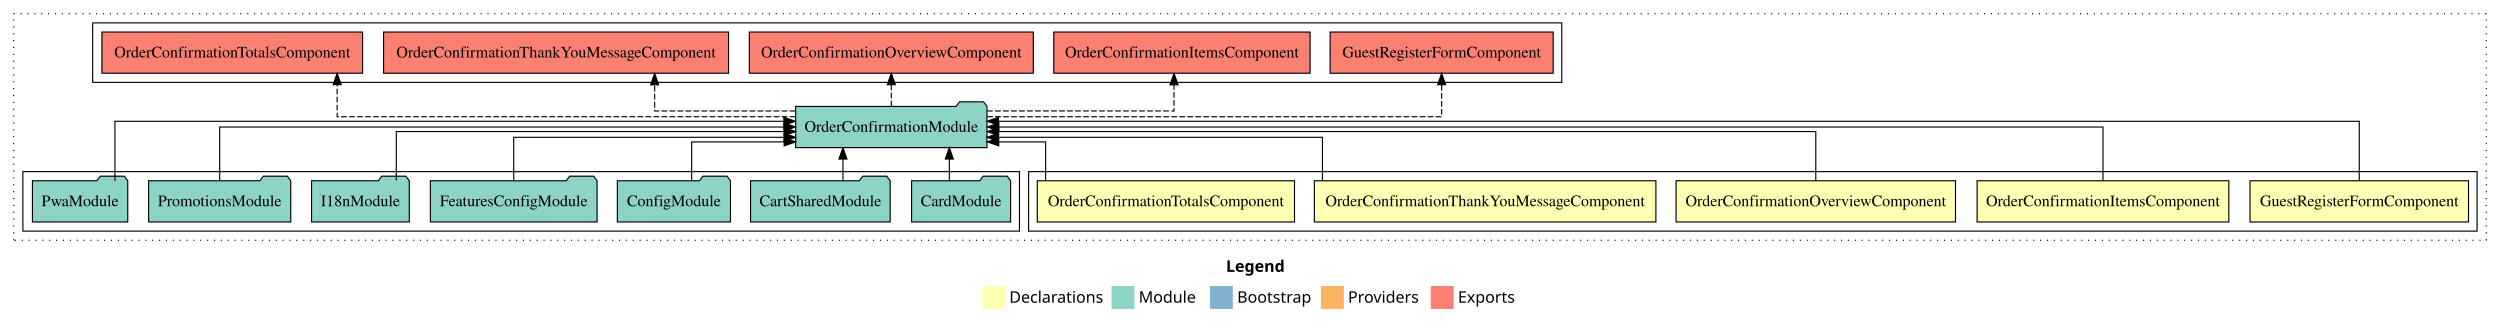
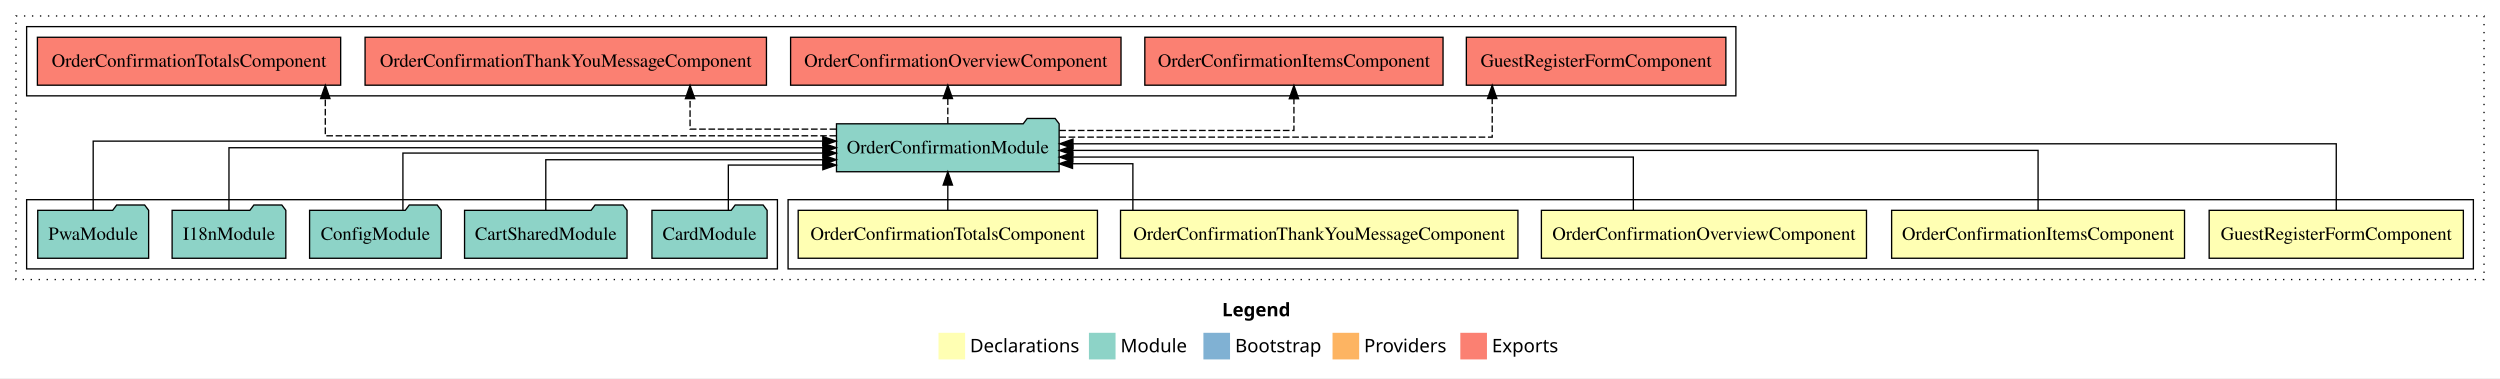
- <svg xmlns="http://www.w3.org/2000/svg" width="2185pt" height="284pt" viewBox="0.00 0.00 2185.00 284.00">
+ <svg xmlns="http://www.w3.org/2000/svg" width="1878pt" height="284pt" viewBox="0.00 0.00 1878.00 284.00">
  <g id="graph0" class="graph" transform="scale(1 1) rotate(0) translate(4 280)">
-     <polygon fill="#ffffff" stroke="transparent" points="-4,4 -4,-280 2181,-280 2181,4 -4,4" />
-     <text text-anchor="start" x="1067.509" y="-42.4" font-family="sans-serif" font-weight="bold" font-size="14.00" fill="#000000">Legend</text>
-     <polygon fill="#ffffb3" stroke="transparent" points="854.5,-10 854.5,-30 874.5,-30 874.5,-10 854.5,-10" />
-     <text text-anchor="start" x="878.129" y="-15.4" font-family="sans-serif" font-size="14.00" fill="#000000">  Declarations</text>
-     <polygon fill="#8dd3c7" stroke="transparent" points="967.5,-10 967.5,-30 987.5,-30 987.5,-10 967.5,-10" />
-     <text text-anchor="start" x="991.225" y="-15.4" font-family="sans-serif" font-size="14.00" fill="#000000">  Module</text>
-     <polygon fill="#80b1d3" stroke="transparent" points="1053.5,-10 1053.5,-30 1073.5,-30 1073.5,-10 1053.5,-10" />
-     <text text-anchor="start" x="1077.281" y="-15.4" font-family="sans-serif" font-size="14.00" fill="#000000">  Bootstrap</text>
-     <polygon fill="#fdb462" stroke="transparent" points="1150.5,-10 1150.5,-30 1170.5,-30 1170.5,-10 1150.5,-10" />
-     <text text-anchor="start" x="1174.173" y="-15.4" font-family="sans-serif" font-size="14.00" fill="#000000">  Providers</text>
-     <polygon fill="#fb8072" stroke="transparent" points="1246.5,-10 1246.5,-30 1266.5,-30 1266.5,-10 1246.5,-10" />
-     <text text-anchor="start" x="1270.226" y="-15.4" font-family="sans-serif" font-size="14.00" fill="#000000">  Exports</text>
+     <polygon fill="#ffffff" stroke="transparent" points="-4,4 -4,-280 1874,-280 1874,4 -4,4" />
+     <text text-anchor="start" x="914.009" y="-42.4" font-family="sans-serif" font-weight="bold" font-size="14.00" fill="#000000">Legend</text>
+     <polygon fill="#ffffb3" stroke="transparent" points="701,-10 701,-30 721,-30 721,-10 701,-10" />
+     <text text-anchor="start" x="724.629" y="-15.4" font-family="sans-serif" font-size="14.00" fill="#000000">  Declarations</text>
+     <polygon fill="#8dd3c7" stroke="transparent" points="814,-10 814,-30 834,-30 834,-10 814,-10" />
+     <text text-anchor="start" x="837.725" y="-15.4" font-family="sans-serif" font-size="14.00" fill="#000000">  Module</text>
+     <polygon fill="#80b1d3" stroke="transparent" points="900,-10 900,-30 920,-30 920,-10 900,-10" />
+     <text text-anchor="start" x="923.781" y="-15.4" font-family="sans-serif" font-size="14.00" fill="#000000">  Bootstrap</text>
+     <polygon fill="#fdb462" stroke="transparent" points="997,-10 997,-30 1017,-30 1017,-10 997,-10" />
+     <text text-anchor="start" x="1020.673" y="-15.4" font-family="sans-serif" font-size="14.00" fill="#000000">  Providers</text>
+     <polygon fill="#fb8072" stroke="transparent" points="1093,-10 1093,-30 1113,-30 1113,-10 1093,-10" />
+     <text text-anchor="start" x="1116.726" y="-15.4" font-family="sans-serif" font-size="14.00" fill="#000000">  Exports</text>
    <g id="clust1" class="cluster">
-       <polygon fill="none" stroke="#000000" stroke-dasharray="1,5" points="8,-70 8,-268 2169,-268 2169,-70 8,-70" />
+       <polygon fill="none" stroke="#000000" stroke-dasharray="1,5" points="8,-70 8,-268 1862,-268 1862,-70 8,-70" />
    </g>
    <g id="clust2" class="cluster">
-       <polygon fill="none" stroke="#000000" points="895,-78 895,-130 2161,-130 2161,-78 895,-78" />
+       <polygon fill="none" stroke="#000000" points="588,-78 588,-130 1854,-130 1854,-78 588,-78" />
    </g>
    <g id="clust8" class="cluster">
-       <polygon fill="none" stroke="#000000" points="16,-78 16,-130 887,-130 887,-78 16,-78" />
+       <polygon fill="none" stroke="#000000" points="16,-78 16,-130 580,-130 580,-78 16,-78" />
    </g>
    <g id="clust9" class="cluster">
-       <polygon fill="none" stroke="#000000" points="77,-208 77,-260 1361,-260 1361,-208 77,-208" />
+       <polygon fill="none" stroke="#000000" points="16,-208 16,-260 1300,-260 1300,-208 16,-208" />
    </g>
    <g id="node1" class="node">
-       <polygon fill="#ffffb3" stroke="#000000" points="2153.475,-122 1962.525,-122 1962.525,-86 2153.475,-86 2153.475,-122" />
-       <text text-anchor="middle" x="2058" y="-99.8" font-family="Times,serif" font-size="14.00" fill="#000000">GuestRegisterFormComponent</text>
+       <polygon fill="#ffffb3" stroke="#000000" points="1846.475,-122 1655.525,-122 1655.525,-86 1846.475,-86 1846.475,-122" />
+       <text text-anchor="middle" x="1751" y="-99.8" font-family="Times,serif" font-size="14.00" fill="#000000">GuestRegisterFormComponent</text>
    </g>
    <g id="node6" class="node">
-       <polygon fill="#8dd3c7" stroke="#000000" points="858.627,-187 855.627,-191 834.627,-191 831.627,-187 691.373,-187 691.373,-151 858.627,-151 858.627,-187" />
-       <text text-anchor="middle" x="775" y="-164.8" font-family="Times,serif" font-size="14.00" fill="#000000">OrderConfirmationModule</text>
+       <polygon fill="#8dd3c7" stroke="#000000" points="791.627,-187 788.627,-191 767.627,-191 764.627,-187 624.373,-187 624.373,-151 791.627,-151 791.627,-187" />
+       <text text-anchor="middle" x="708" y="-164.8" font-family="Times,serif" font-size="14.00" fill="#000000">OrderConfirmationModule</text>
    </g>
    <g id="edge1" class="edge">
-       <path fill="none" stroke="#000000" d="M2058,-122.027C2058,-142.767 2058,-174 2058,-174 2058,-174 868.686,-174 868.686,-174" />
-       <polygon fill="#000000" stroke="#000000" points="868.686,-170.5 858.686,-174 868.686,-177.5 868.686,-170.5" />
+       <path fill="none" stroke="#000000" d="M1751,-122.223C1751,-142.365 1751,-172 1751,-172 1751,-172 802.029,-172 802.029,-172" />
+       <polygon fill="#000000" stroke="#000000" points="802.029,-168.5 792.029,-172 802.029,-175.5 802.029,-168.5" />
    </g>
    <g id="node2" class="node">
-       <polygon fill="#ffffb3" stroke="#000000" points="1944.011,-122 1723.989,-122 1723.989,-86 1944.011,-86 1944.011,-122" />
-       <text text-anchor="middle" x="1834" y="-99.8" font-family="Times,serif" font-size="14.00" fill="#000000">OrderConfirmationItemsComponent</text>
+       <polygon fill="#ffffb3" stroke="#000000" points="1637.011,-122 1416.989,-122 1416.989,-86 1637.011,-86 1637.011,-122" />
+       <text text-anchor="middle" x="1527" y="-99.8" font-family="Times,serif" font-size="14.00" fill="#000000">OrderConfirmationItemsComponent</text>
    </g>
    <g id="edge2" class="edge">
-       <path fill="none" stroke="#000000" d="M1834,-122.106C1834,-141.339 1834,-169 1834,-169 1834,-169 868.983,-169 868.983,-169" />
-       <polygon fill="#000000" stroke="#000000" points="868.983,-165.5 858.983,-169 868.983,-172.5 868.983,-165.5" />
+       <path fill="none" stroke="#000000" d="M1527,-122.222C1527,-140.828 1527,-167 1527,-167 1527,-167 801.798,-167 801.798,-167" />
+       <polygon fill="#000000" stroke="#000000" points="801.798,-163.5 791.798,-167 801.798,-170.5 801.798,-163.5" />
    </g>
    <g id="node3" class="node">
-       <polygon fill="#ffffb3" stroke="#000000" points="1705.103,-122 1460.897,-122 1460.897,-86 1705.103,-86 1705.103,-122" />
-       <text text-anchor="middle" x="1583" y="-99.8" font-family="Times,serif" font-size="14.00" fill="#000000">OrderConfirmationOverviewComponent</text>
+       <polygon fill="#ffffb3" stroke="#000000" points="1398.103,-122 1153.897,-122 1153.897,-86 1398.103,-86 1398.103,-122" />
+       <text text-anchor="middle" x="1276" y="-99.8" font-family="Times,serif" font-size="14.00" fill="#000000">OrderConfirmationOverviewComponent</text>
    </g>
    <g id="edge3" class="edge">
-       <path fill="none" stroke="#000000" d="M1583,-122.302C1583,-140.27 1583,-165 1583,-165 1583,-165 868.805,-165 868.805,-165" />
-       <polygon fill="#000000" stroke="#000000" points="868.805,-161.5 858.805,-165 868.805,-168.5 868.805,-161.5" />
+       <path fill="none" stroke="#000000" d="M1222.968,-122.034C1222.968,-139.06 1222.968,-162 1222.968,-162 1222.968,-162 801.885,-162 801.885,-162" />
+       <polygon fill="#000000" stroke="#000000" points="801.885,-158.5 791.885,-162 801.885,-165.5 801.885,-158.5" />
    </g>
    <g id="node4" class="node">
-       <polygon fill="#ffffb3" stroke="#000000" points="1443.261,-122 1144.739,-122 1144.739,-86 1443.261,-86 1443.261,-122" />
-       <text text-anchor="middle" x="1294" y="-99.8" font-family="Times,serif" font-size="14.00" fill="#000000">OrderConfirmationThankYouMessageComponent</text>
+       <polygon fill="#ffffb3" stroke="#000000" points="1136.261,-122 837.739,-122 837.739,-86 1136.261,-86 1136.261,-122" />
+       <text text-anchor="middle" x="987" y="-99.8" font-family="Times,serif" font-size="14.00" fill="#000000">OrderConfirmationThankYouMessageComponent</text>
    </g>
    <g id="edge4" class="edge">
-       <path fill="none" stroke="#000000" d="M1151.816,-122.027C1151.816,-138.398 1151.816,-160 1151.816,-160 1151.816,-160 868.628,-160 868.628,-160" />
-       <polygon fill="#000000" stroke="#000000" points="868.628,-156.5 858.628,-160 868.628,-163.5 868.628,-156.5" />
+       <path fill="none" stroke="#000000" d="M847.023,-122.24C847.023,-137.571 847.023,-157 847.023,-157 847.023,-157 801.678,-157 801.678,-157" />
+       <polygon fill="#000000" stroke="#000000" points="801.678,-153.5 791.678,-157 801.678,-160.5 801.678,-153.5" />
    </g>
    <g id="node5" class="node">
-       <polygon fill="#ffffb3" stroke="#000000" points="1127.403,-122 902.597,-122 902.597,-86 1127.403,-86 1127.403,-122" />
-       <text text-anchor="middle" x="1015" y="-99.8" font-family="Times,serif" font-size="14.00" fill="#000000">OrderConfirmationTotalsComponent</text>
+       <polygon fill="#ffffb3" stroke="#000000" points="820.403,-122 595.597,-122 595.597,-86 820.403,-86 820.403,-122" />
+       <text text-anchor="middle" x="708" y="-99.8" font-family="Times,serif" font-size="14.00" fill="#000000">OrderConfirmationTotalsComponent</text>
    </g>
    <g id="edge5" class="edge">
-       <path fill="none" stroke="#000000" d="M909.897,-122.187C909.897,-137.182 909.897,-156 909.897,-156 909.897,-156 868.898,-156 868.898,-156" />
-       <polygon fill="#000000" stroke="#000000" points="868.898,-152.5 858.898,-156 868.898,-159.5 868.898,-152.5" />
+       <path fill="none" stroke="#000000" d="M708,-122.106C708,-122.106 708,-140.991 708,-140.991" />
+       <polygon fill="#000000" stroke="#000000" points="704.5,-140.991 708,-150.991 711.5,-140.991 704.5,-140.991" />
+     </g>
+     <g id="node12" class="node">
+       <polygon fill="#fb8072" stroke="#000000" points="1292.475,-252 1097.525,-252 1097.525,-216 1292.475,-216 1292.475,-252" />
+       <text text-anchor="middle" x="1195" y="-229.8" font-family="Times,serif" font-size="14.00" fill="#000000">GuestRegisterFormComponent </text>
+     </g>
+     <g id="edge11" class="edge">
+       <path fill="none" stroke="#000000" stroke-dasharray="5,2" d="M791.743,-177C911.386,-177 1116.947,-177 1116.947,-177 1116.947,-177 1116.947,-205.965 1116.947,-205.965" />
+       <polygon fill="#000000" stroke="#000000" points="1113.447,-205.965 1116.947,-215.965 1120.447,-205.965 1113.447,-205.965" />
+     </g>
+     <g id="node13" class="node">
+       <polygon fill="#fb8072" stroke="#000000" points="1080.011,-252 855.989,-252 855.989,-216 1080.011,-216 1080.011,-252" />
+       <text text-anchor="middle" x="968" y="-229.8" font-family="Times,serif" font-size="14.00" fill="#000000">OrderConfirmationItemsComponent </text>
+     </g>
+     <g id="edge12" class="edge">
+       <path fill="none" stroke="#000000" stroke-dasharray="5,2" d="M791.697,-182C867.703,-182 968,-182 968,-182 968,-182 968,-205.813 968,-205.813" />
+       <polygon fill="#000000" stroke="#000000" points="964.5,-205.813 968,-215.813 971.5,-205.813 964.5,-205.813" />
    </g>
    <g id="node14" class="node">
-       <polygon fill="#fb8072" stroke="#000000" points="1353.475,-252 1158.525,-252 1158.525,-216 1353.475,-216 1353.475,-252" />
-       <text text-anchor="middle" x="1256" y="-229.8" font-family="Times,serif" font-size="14.00" fill="#000000">GuestRegisterFormComponent </text>
+       <polygon fill="#fb8072" stroke="#000000" points="838.103,-252 589.897,-252 589.897,-216 838.103,-216 838.103,-252" />
+       <text text-anchor="middle" x="714" y="-229.8" font-family="Times,serif" font-size="14.00" fill="#000000">OrderConfirmationOverviewComponent </text>
    </g>
    <g id="edge13" class="edge">
-       <path fill="none" stroke="#000000" stroke-dasharray="5,2" d="M858.784,-178C996.593,-178 1256,-178 1256,-178 1256,-178 1256,-205.973 1256,-205.973" />
-       <polygon fill="#000000" stroke="#000000" points="1252.5,-205.973 1256,-215.973 1259.5,-205.973 1252.5,-205.973" />
+       <path fill="none" stroke="#000000" stroke-dasharray="5,2" d="M708,-187.106C708,-187.106 708,-205.991 708,-205.991" />
+       <polygon fill="#000000" stroke="#000000" points="704.5,-205.991 708,-215.991 711.5,-205.991 704.5,-205.991" />
    </g>
    <g id="node15" class="node">
-       <polygon fill="#fb8072" stroke="#000000" points="1141.011,-252 916.989,-252 916.989,-216 1141.011,-216 1141.011,-252" />
-       <text text-anchor="middle" x="1029" y="-229.8" font-family="Times,serif" font-size="14.00" fill="#000000">OrderConfirmationItemsComponent </text>
+       <polygon fill="#fb8072" stroke="#000000" points="571.761,-252 270.239,-252 270.239,-216 571.761,-216 571.761,-252" />
+       <text text-anchor="middle" x="421" y="-229.8" font-family="Times,serif" font-size="14.00" fill="#000000">OrderConfirmationThankYouMessageComponent </text>
    </g>
    <g id="edge14" class="edge">
-       <path fill="none" stroke="#000000" stroke-dasharray="5,2" d="M858.656,-183C930.341,-183 1022.098,-183 1022.098,-183 1022.098,-183 1022.098,-205.876 1022.098,-205.876" />
-       <polygon fill="#000000" stroke="#000000" points="1018.598,-205.876 1022.098,-215.876 1025.598,-205.876 1018.598,-205.876" />
+       <path fill="none" stroke="#000000" stroke-dasharray="5,2" d="M624.198,-183C571.869,-183 514.373,-183 514.373,-183 514.373,-183 514.373,-205.876 514.373,-205.876" />
+       <polygon fill="#000000" stroke="#000000" points="510.873,-205.876 514.373,-215.876 517.873,-205.876 510.873,-205.876" />
    </g>
    <g id="node16" class="node">
-       <polygon fill="#fb8072" stroke="#000000" points="899.103,-252 650.897,-252 650.897,-216 899.103,-216 899.103,-252" />
-       <text text-anchor="middle" x="775" y="-229.8" font-family="Times,serif" font-size="14.00" fill="#000000">OrderConfirmationOverviewComponent </text>
+       <polygon fill="#fb8072" stroke="#000000" points="251.903,-252 24.097,-252 24.097,-216 251.903,-216 251.903,-252" />
+       <text text-anchor="middle" x="138" y="-229.8" font-family="Times,serif" font-size="14.00" fill="#000000">OrderConfirmationTotalsComponent </text>
    </g>
    <g id="edge15" class="edge">
-       <path fill="none" stroke="#000000" stroke-dasharray="5,2" d="M775,-187.106C775,-187.106 775,-205.991 775,-205.991" />
-       <polygon fill="#000000" stroke="#000000" points="771.5,-205.991 775,-215.991 778.5,-205.991 771.5,-205.991" />
-     </g>
-     <g id="node17" class="node">
-       <polygon fill="#fb8072" stroke="#000000" points="632.761,-252 331.239,-252 331.239,-216 632.761,-216 632.761,-252" />
-       <text text-anchor="middle" x="482" y="-229.8" font-family="Times,serif" font-size="14.00" fill="#000000">OrderConfirmationThankYouMessageComponent </text>
-     </g>
-     <g id="edge16" class="edge">
-       <path fill="none" stroke="#000000" stroke-dasharray="5,2" d="M691.163,-183C633.824,-183 568.148,-183 568.148,-183 568.148,-183 568.148,-205.876 568.148,-205.876" />
-       <polygon fill="#000000" stroke="#000000" points="564.648,-205.876 568.148,-215.876 571.648,-205.876 564.648,-205.876" />
-     </g>
-     <g id="node18" class="node">
-       <polygon fill="#fb8072" stroke="#000000" points="312.903,-252 85.097,-252 85.097,-216 312.903,-216 312.903,-252" />
-       <text text-anchor="middle" x="199" y="-229.8" font-family="Times,serif" font-size="14.00" fill="#000000">OrderConfirmationTotalsComponent </text>
-     </g>
-     <g id="edge17" class="edge">
-       <path fill="none" stroke="#000000" stroke-dasharray="5,2" d="M691.19,-178C552.569,-178 290.673,-178 290.673,-178 290.673,-178 290.673,-205.973 290.673,-205.973" />
-       <polygon fill="#000000" stroke="#000000" points="287.173,-205.973 290.673,-215.973 294.173,-205.973 287.173,-205.973" />
+       <path fill="none" stroke="#000000" stroke-dasharray="5,2" d="M624.127,-178C489.555,-178 240.366,-178 240.366,-178 240.366,-178 240.366,-205.973 240.366,-205.973" />
+       <polygon fill="#000000" stroke="#000000" points="236.866,-205.973 240.366,-215.973 243.866,-205.973 236.866,-205.973" />
    </g>
    <g id="node7" class="node">
-       <polygon fill="#8dd3c7" stroke="#000000" points="879.262,-122 876.262,-126 855.262,-126 852.262,-122 792.738,-122 792.738,-86 879.262,-86 879.262,-122" />
-       <text text-anchor="middle" x="836" y="-99.8" font-family="Times,serif" font-size="14.00" fill="#000000">CardModule</text>
+       <polygon fill="#8dd3c7" stroke="#000000" points="572.262,-122 569.262,-126 548.262,-126 545.262,-122 485.738,-122 485.738,-86 572.262,-86 572.262,-122" />
+       <text text-anchor="middle" x="529" y="-99.8" font-family="Times,serif" font-size="14.00" fill="#000000">CardModule</text>
    </g>
    <g id="edge6" class="edge">
-       <path fill="none" stroke="#000000" d="M825.716,-122.106C825.716,-122.106 825.716,-140.991 825.716,-140.991" />
-       <polygon fill="#000000" stroke="#000000" points="822.216,-140.991 825.716,-150.991 829.216,-140.991 822.216,-140.991" />
+       <path fill="none" stroke="#000000" d="M543.127,-122.187C543.127,-137.182 543.127,-156 543.127,-156 543.127,-156 614.114,-156 614.114,-156" />
+       <polygon fill="#000000" stroke="#000000" points="614.114,-159.5 624.114,-156 614.114,-152.5 614.114,-159.5" />
    </g>
    <g id="node8" class="node">
-       <polygon fill="#8dd3c7" stroke="#000000" points="774.025,-122 771.025,-126 750.025,-126 747.025,-122 651.975,-122 651.975,-86 774.025,-86 774.025,-122" />
-       <text text-anchor="middle" x="713" y="-99.8" font-family="Times,serif" font-size="14.00" fill="#000000">CartSharedModule</text>
+       <polygon fill="#8dd3c7" stroke="#000000" points="467.026,-122 464.026,-126 443.026,-126 440.026,-122 344.974,-122 344.974,-86 467.026,-86 467.026,-122" />
+       <text text-anchor="middle" x="406" y="-99.8" font-family="Times,serif" font-size="14.00" fill="#000000">CartSharedModule</text>
    </g>
    <g id="edge7" class="edge">
-       <path fill="none" stroke="#000000" d="M732.724,-122.106C732.724,-122.106 732.724,-140.991 732.724,-140.991" />
-       <polygon fill="#000000" stroke="#000000" points="729.225,-140.991 732.724,-150.991 736.225,-140.991 729.225,-140.991" />
+       <path fill="none" stroke="#000000" d="M406,-122.027C406,-138.398 406,-160 406,-160 406,-160 614.277,-160 614.277,-160" />
+       <polygon fill="#000000" stroke="#000000" points="614.277,-163.5 624.277,-160 614.277,-156.5 614.277,-163.5" />
    </g>
    <g id="node9" class="node">
-       <polygon fill="#8dd3c7" stroke="#000000" points="634.439,-122 631.439,-126 610.439,-126 607.439,-122 535.561,-122 535.561,-86 634.439,-86 634.439,-122" />
-       <text text-anchor="middle" x="585" y="-99.8" font-family="Times,serif" font-size="14.00" fill="#000000">ConfigModule</text>
+       <polygon fill="#8dd3c7" stroke="#000000" points="327.439,-122 324.439,-126 303.439,-126 300.439,-122 228.561,-122 228.561,-86 327.439,-86 327.439,-122" />
+       <text text-anchor="middle" x="278" y="-99.8" font-family="Times,serif" font-size="14.00" fill="#000000">ConfigModule</text>
    </g>
    <g id="edge8" class="edge">
-       <path fill="none" stroke="#000000" d="M600.514,-122.187C600.514,-137.182 600.514,-156 600.514,-156 600.514,-156 681.335,-156 681.335,-156" />
-       <polygon fill="#000000" stroke="#000000" points="681.335,-159.5 691.335,-156 681.334,-152.5 681.335,-159.5" />
+       <path fill="none" stroke="#000000" d="M298.669,-122.302C298.669,-140.27 298.669,-165 298.669,-165 298.669,-165 614.178,-165 614.178,-165" />
+       <polygon fill="#000000" stroke="#000000" points="614.178,-168.5 624.178,-165 614.178,-161.5 614.178,-168.5" />
    </g>
    <g id="node10" class="node">
-       <polygon fill="#8dd3c7" stroke="#000000" points="517.86,-122 514.86,-126 493.86,-126 490.86,-122 372.14,-122 372.14,-86 517.86,-86 517.86,-122" />
-       <text text-anchor="middle" x="445" y="-99.8" font-family="Times,serif" font-size="14.00" fill="#000000">FeaturesConfigModule</text>
+       <polygon fill="#8dd3c7" stroke="#000000" points="210.711,-122 207.711,-126 186.711,-126 183.711,-122 125.289,-122 125.289,-86 210.711,-86 210.711,-122" />
+       <text text-anchor="middle" x="168" y="-99.8" font-family="Times,serif" font-size="14.00" fill="#000000">I18nModule</text>
    </g>
    <g id="edge9" class="edge">
-       <path fill="none" stroke="#000000" d="M445,-122.027C445,-138.398 445,-160 445,-160 445,-160 681.301,-160 681.301,-160" />
-       <polygon fill="#000000" stroke="#000000" points="681.301,-163.5 691.301,-160 681.3,-156.5 681.301,-163.5" />
+       <path fill="none" stroke="#000000" d="M168,-122.106C168,-141.339 168,-169 168,-169 168,-169 614.217,-169 614.217,-169" />
+       <polygon fill="#000000" stroke="#000000" points="614.217,-172.5 624.217,-169 614.217,-165.5 614.217,-172.5" />
    </g>
    <g id="node11" class="node">
-       <polygon fill="#8dd3c7" stroke="#000000" points="353.711,-122 350.711,-126 329.711,-126 326.711,-122 268.289,-122 268.289,-86 353.711,-86 353.711,-122" />
-       <text text-anchor="middle" x="311" y="-99.8" font-family="Times,serif" font-size="14.00" fill="#000000">I18nModule</text>
-     </g>
-     <g id="edge10" class="edge">
-       <path fill="none" stroke="#000000" d="M342.362,-122.302C342.362,-140.27 342.362,-165 342.362,-165 342.362,-165 681.327,-165 681.327,-165" />
-       <polygon fill="#000000" stroke="#000000" points="681.327,-168.5 691.327,-165 681.327,-161.5 681.327,-168.5" />
-     </g>
-     <g id="node12" class="node">
-       <polygon fill="#8dd3c7" stroke="#000000" points="250.109,-122 247.109,-126 226.109,-126 223.109,-122 125.891,-122 125.891,-86 250.109,-86 250.109,-122" />
-       <text text-anchor="middle" x="188" y="-99.8" font-family="Times,serif" font-size="14.00" fill="#000000">PromotionsModule</text>
-     </g>
-     <g id="edge11" class="edge">
-       <path fill="none" stroke="#000000" d="M188,-122.106C188,-141.339 188,-169 188,-169 188,-169 681.209,-169 681.209,-169" />
-       <polygon fill="#000000" stroke="#000000" points="681.209,-172.5 691.209,-169 681.209,-165.5 681.209,-172.5" />
-     </g>
-     <g id="node13" class="node">
      <polygon fill="#8dd3c7" stroke="#000000" points="107.654,-122 104.654,-126 83.654,-126 80.654,-122 24.346,-122 24.346,-86 107.654,-86 107.654,-122" />
      <text text-anchor="middle" x="66" y="-99.8" font-family="Times,serif" font-size="14.00" fill="#000000">PwaModule</text>
    </g>
-     <g id="edge12" class="edge">
-       <path fill="none" stroke="#000000" d="M96.438,-122.027C96.438,-142.767 96.438,-174 96.438,-174 96.438,-174 681.114,-174 681.114,-174" />
-       <polygon fill="#000000" stroke="#000000" points="681.114,-177.5 691.114,-174 681.114,-170.5 681.114,-177.5" />
+     <g id="edge10" class="edge">
+       <path fill="none" stroke="#000000" d="M66,-122.027C66,-142.767 66,-174 66,-174 66,-174 614.07,-174 614.07,-174" />
+       <polygon fill="#000000" stroke="#000000" points="614.07,-177.5 624.07,-174 614.07,-170.5 614.07,-177.5" />
    </g>
  </g>
</svg>
